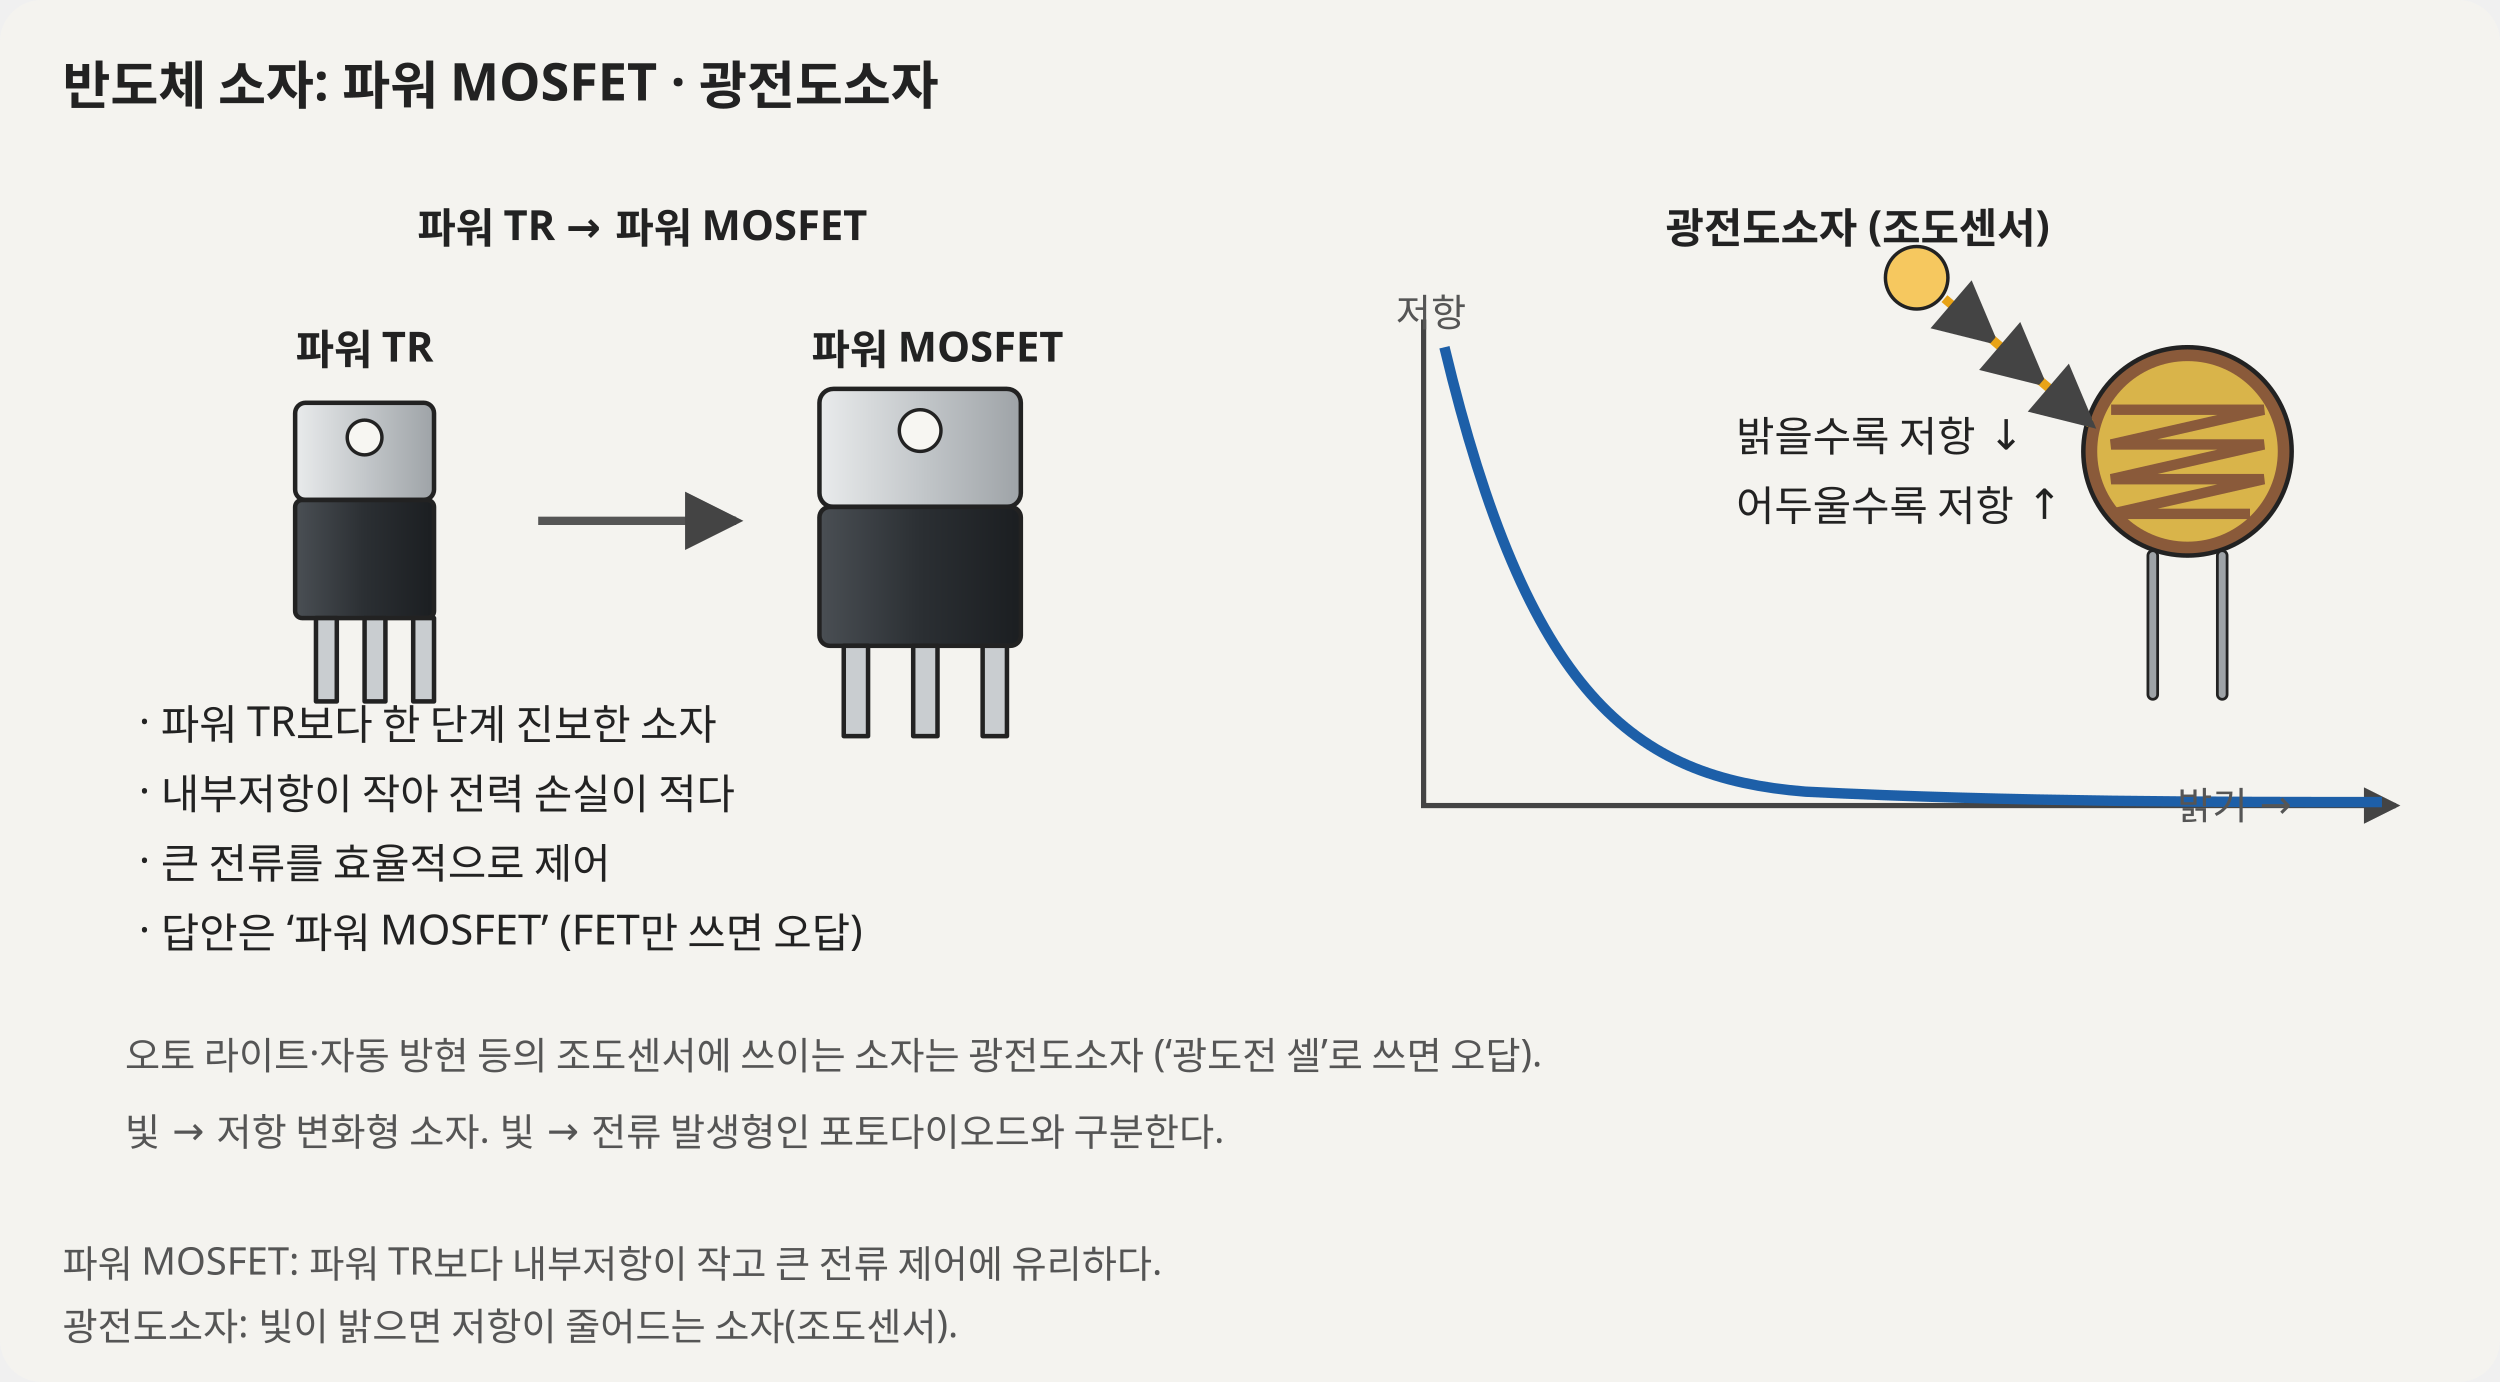
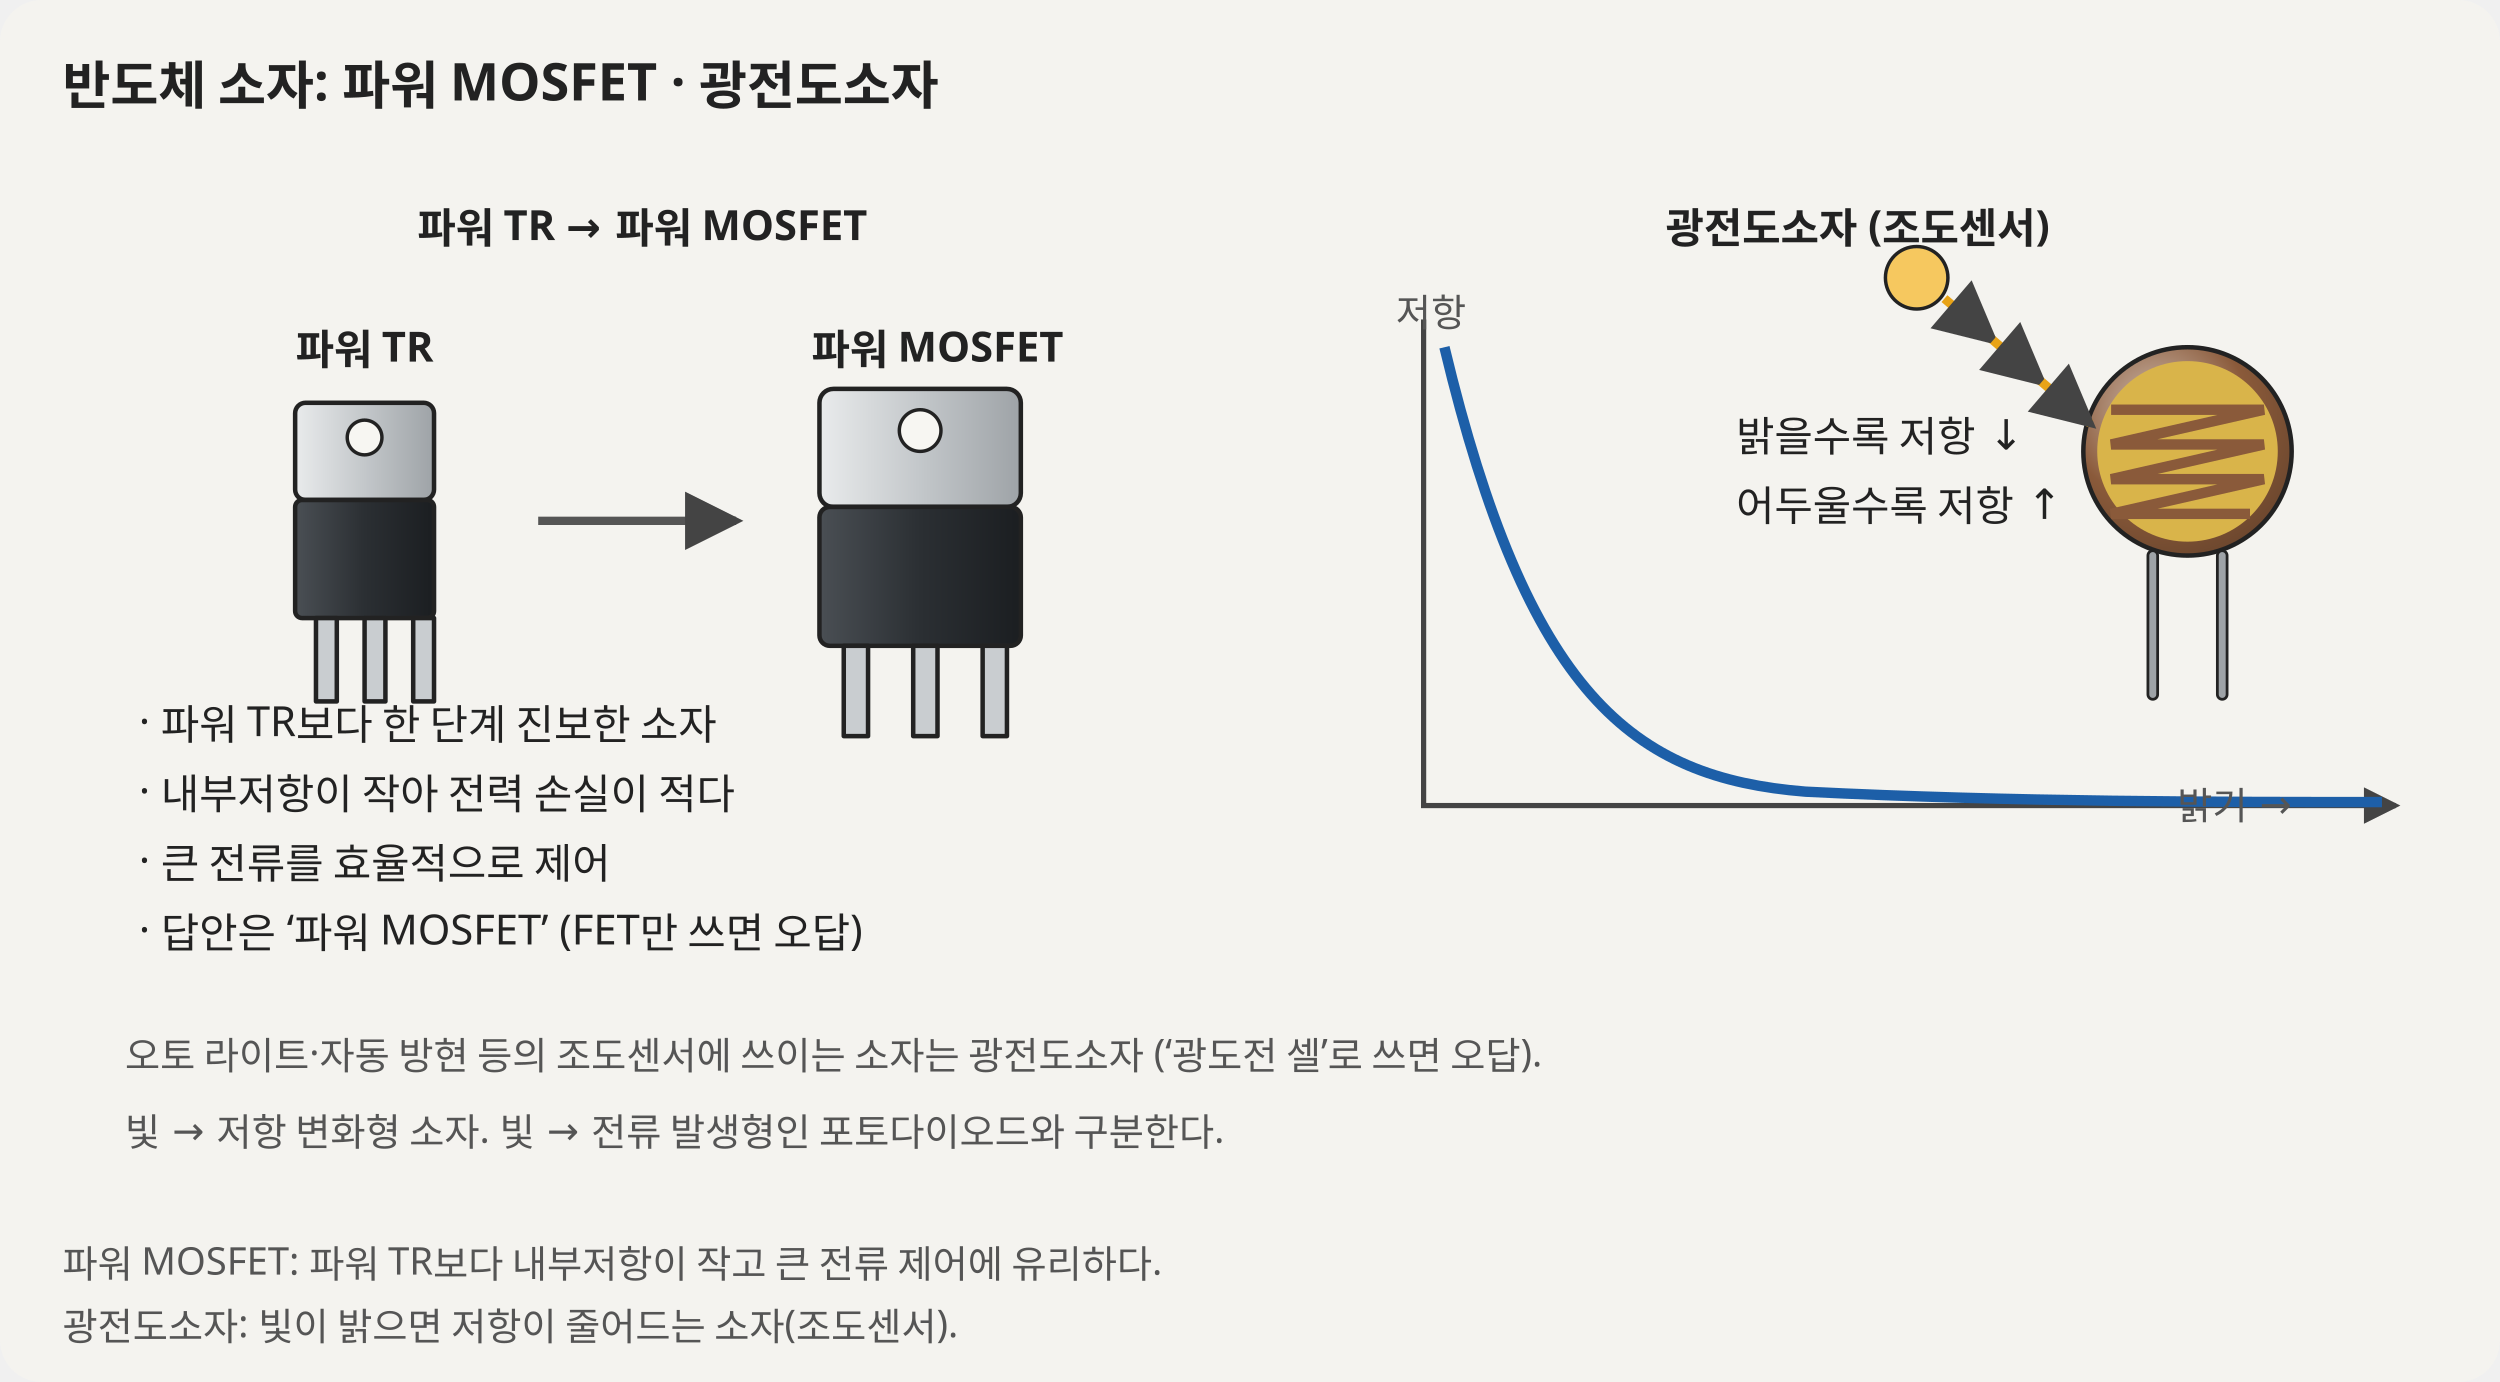
<svg xmlns="http://www.w3.org/2000/svg" viewBox="0 0 720 398" width="720" height="398" role="img" aria-label="파워 트랜지스터와 파워 MOSFET 비교, 밝기에 따라 저항이 줄어드는 광전도소자">
  <style>
text{font:12px "Apple SD Gothic Neo","Malgun Gothic","Noto Sans KR",sans-serif;fill:#222}
.t{font-size:15px;font-weight:700}.n{font-size:11px;fill:#555}
.l{stroke:#444;stroke-width:.8;fill:none}.d{fill:#444}
.o{stroke:#222;stroke-width:1.3;stroke-linejoin:round}
.k{stroke:#222;stroke-width:1;fill:none}
</style>
+   <defs>
+     <linearGradient id="mat_gl" x1="0" y1="0" x2="0" y2="1">
+       <stop offset="0" stop-color="#fff" stop-opacity=".55" />
+       <stop offset="1" stop-color="#fff" stop-opacity="0" />
+     </linearGradient>
+     <pattern id="mat_br" width="6" height="3" patternUnits="userSpaceOnUse">
+       <path d="M0,1.5H6" stroke="#fff" stroke-width=".7" opacity=".5" />
+       <path d="M0,.4H6" stroke="#000" stroke-width=".5" opacity=".08" />
+     </pattern>
+     <radialGradient id="mat_8a5a3ar" cx=".35" cy=".3" r=".8">
+       <stop offset="0" stop-color="#d0bdb0" />
+       <stop offset=".55" stop-color="#8a5a3a" />
+       <stop offset="1" stop-color="#68442c" />
+     </radialGradient>
+   </defs>
  <defs>
    <marker id="a" viewBox="0 0 8 8" refX="7" refY="4" markerWidth="7" markerHeight="7" orient="auto">
      <path d="M0,0L8,4L0,8Z" fill="#444" />
    </marker>
    <marker id="r" viewBox="0 0 8 8" refX="7" refY="4" markerWidth="7" markerHeight="7" orient="auto">
      <path d="M0,0L8,4L0,8Z" fill="#c1121f" />
    </marker>
  </defs>
  <rect width="720" height="398" rx="12" fill="#F4F3EF" />
  <defs>
    <linearGradient id="mt" x1="0" y1="0" x2="1" y2="0">
      <stop offset="0" stop-color="#e9ebec" />
      <stop offset=".5" stop-color="#c3c7ca" />
      <stop offset="1" stop-color="#9ea3a7" />
    </linearGradient>
    <linearGradient id="mv" x1="0" y1="0" x2="0" y2="1">
      <stop offset="0" stop-color="#eceeef" />
      <stop offset="1" stop-color="#b4b9bd" />
    </linearGradient>
    <linearGradient id="bk" x1="0" y1="0" x2="1" y2="0">
      <stop offset="0" stop-color="#4a4f54" />
      <stop offset=".5" stop-color="#2b2f33" />
      <stop offset="1" stop-color="#1b1e21" />
    </linearGradient>
  </defs>
  <rect class="o" x="85" y="116" width="40" height="28" rx="3" fill="url(#mt)" />
  <circle cx="105" cy="126" r="5" fill="#f7f6f2" stroke="#222" stroke-width="1" />
  <rect class="o" x="85" y="144" width="40" height="34" rx="2" fill="url(#bk)" />
  <rect class="o" x="91" y="178" width="6" height="24" fill="#c9cdd0" />
  <rect class="o" x="105" y="178" width="6" height="24" fill="#c9cdd0" />
  <rect class="o" x="119" y="178" width="6" height="24" fill="#c9cdd0" />
  <rect class="o" x="236" y="112" width="58" height="34" rx="4" fill="url(#mt)" />
  <circle cx="265" cy="124" r="6" fill="#f7f6f2" stroke="#222" />
  <rect class="o" x="236" y="146" width="58" height="40" rx="3" fill="url(#bk)" />
  <rect class="o" x="243" y="186" width="7" height="26" fill="#c9cdd0" />
  <rect class="o" x="263" y="186" width="7" height="26" fill="#c9cdd0" />
  <rect class="o" x="283" y="186" width="7" height="26" fill="#c9cdd0" />
  <path d="M155,150H212" stroke="#555" stroke-width="2.4" marker-end="url(#a)" />
-   <circle class="o" cx="630" cy="130" r="30" fill="#8a5a3a" />
+   <circle class="o" cx="630" cy="130" r="30" fill="url(#mat_8a5a3ar)" />
  <circle cx="630" cy="130" r="26" fill="#d9b44a" />
  <path d="M608,118h44l-44,10h44l-44,10h44l-44,10h40" fill="none" stroke="#8a5a3a" stroke-width="3" />
  <path d="M620,160V200" fill="none" stroke="#222" stroke-width="3.6" stroke-linejoin="round" stroke-linecap="round" />
  <path d="M620,160V200" fill="none" stroke="#9ea3a7" stroke-width="2" stroke-linejoin="round" stroke-linecap="round" />
  <path d="M640,160V200" fill="none" stroke="#222" stroke-width="3.6" stroke-linejoin="round" stroke-linecap="round" />
  <path d="M640,160V200" fill="none" stroke="#9ea3a7" stroke-width="2" stroke-linejoin="round" stroke-linecap="round" />
  <path d="M560,86L574,98" stroke="#e8a317" stroke-width="2.6" marker-end="url(#a)" />
  <path d="M574,98L588,110" stroke="#e8a317" stroke-width="2.6" marker-end="url(#a)" />
  <path d="M588,110L602,122" stroke="#e8a317" stroke-width="2.6" marker-end="url(#a)" />
  <circle cx="552" cy="80" r="9" fill="#f6c85f" stroke="#222" />
  <path d="M410,92V232H690" fill="none" stroke="#444" stroke-width="1.5" marker-end="url(#a)" />
  <path d="M416,100C440,200 470,224 520,228C580,231 640,231 686,231" fill="none" stroke="#1d5fa8" stroke-width="3" />
  <text class="t" x="18" y="30">반도체 소자: 파워 MOSFET · 광전도소자</text>
  <text x="185.0" y="70" text-anchor="middle" style="font-weight:700;fill:#222">파워 TR → 파워 MOSFET</text>
  <text x="105.0" y="105.0" text-anchor="middle" style="font-weight:700">파워 TR</text>
  <text x="270.0" y="105.0" text-anchor="middle" style="font-weight:700">파워 MOSFET</text>
  <text x="40" y="212" text-anchor="start">· 파워 TR보다 한 단계 진보한 소자</text>
  <text x="40" y="232" text-anchor="start">· 내부저항이 작아 전력 손실이 적다</text>
  <text x="40" y="252" text-anchor="start">· 큰 전류를 효율적으로 제어</text>
  <text x="40" y="272" text-anchor="start">· 답안은 ‘파워 MOSFET’ (FET만 쓰면 오답)</text>
  <text x="535.0" y="70" text-anchor="middle" style="font-weight:700;fill:#222">광전도소자 (조도센서)</text>
  <text class="n" x="402" y="94" text-anchor="start">저항</text>
  <text class="n" x="660" y="236" text-anchor="end">밝기 →</text>
  <text x="500" y="130" text-anchor="start">밝을수록 저항 ↓</text>
  <text x="500" y="150" text-anchor="start">어두울수록 저항 ↑</text>
  <text class="n" x="36" y="308" text-anchor="start">오토 라이트·자동 방현 등의 조도센서에 쓰이는 소자는 광전도소자 (‘광도전 셀’로 쓰면 오답).</text>
  <text class="n" x="36" y="330" text-anchor="start">빛 → 저항 변화형 소자. 빛 → 전류 발생형인 포토다이오드와 구분한다.</text>
  <text class="n" x="18" y="368">파워 MOSFET: 파워 TR보다 내부저항이 작고 큰 전류 제어에 유리하다.</text>
  <text class="n" x="18" y="386">광전도소자: 빛이 밝으면 저항이 줄어드는 소자(조도센서).</text>
</svg>
